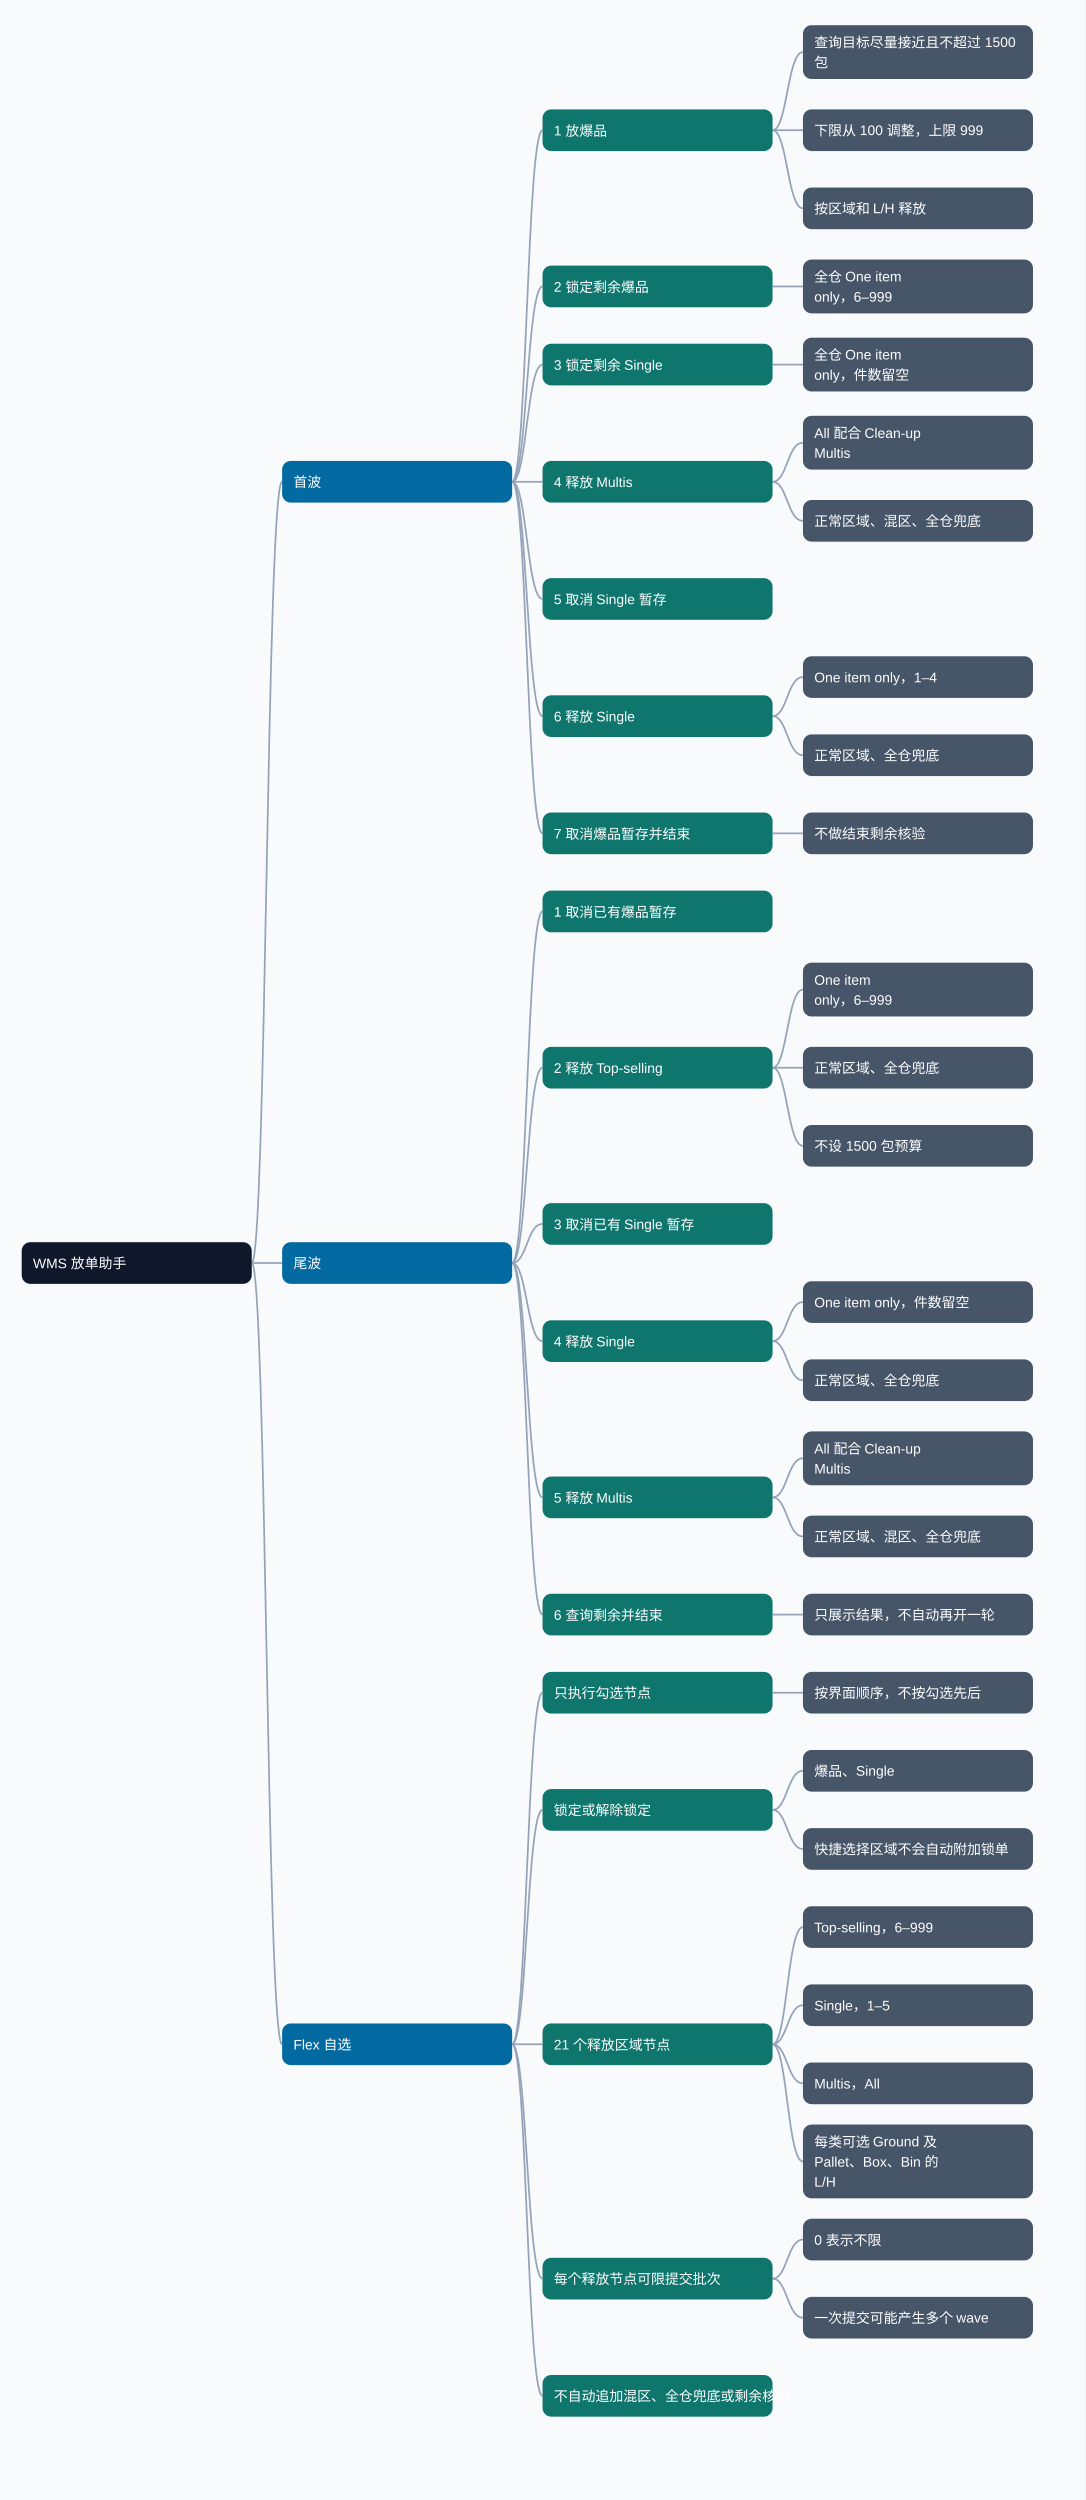
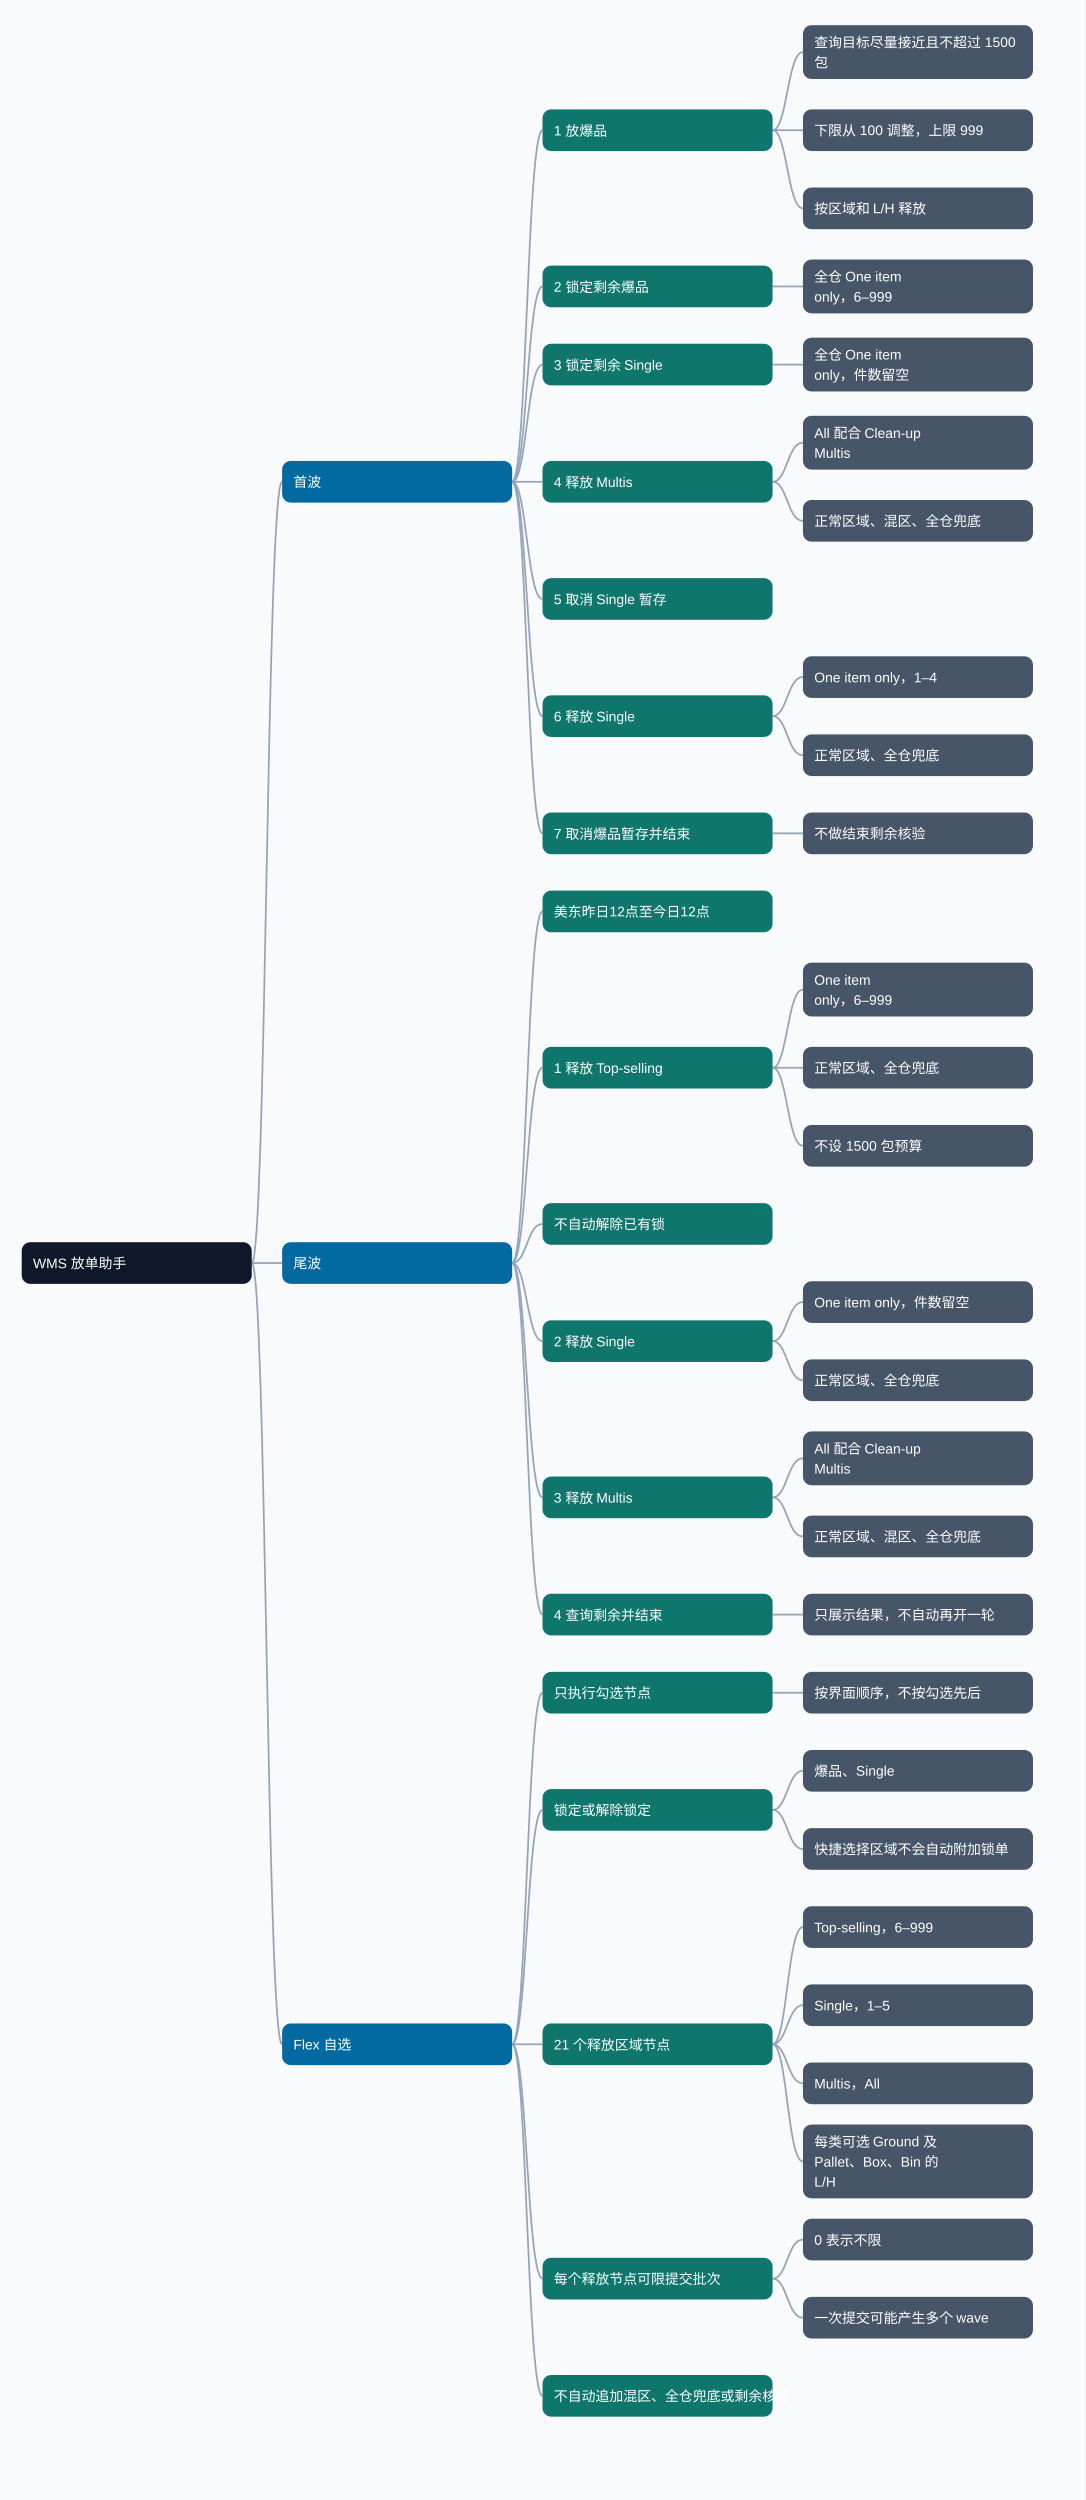
<svg xmlns="http://www.w3.org/2000/svg" width="1250" height="2880" viewBox="0 0 1250 2880">
  <rect width="100%" height="100%" fill="#f8fafc" />
  <path d="M290,1455.0 C307,1455.0 307,555.0 325,555.0" stroke="#94a3b8" stroke-width="2" fill="none" />
  <path d="M290,1455.0 C307,1455.0 307,1455.0 325,1455.0" stroke="#94a3b8" stroke-width="2" fill="none" />
  <path d="M290,1455.0 C307,1455.0 307,2355.0 325,2355.0" stroke="#94a3b8" stroke-width="2" fill="none" />
  <path d="M590,555.0 C607,555.0 607,150.0 625,150.0" stroke="#94a3b8" stroke-width="2" fill="none" />
  <path d="M590,555.0 C607,555.0 607,330.0 625,330.0" stroke="#94a3b8" stroke-width="2" fill="none" />
  <path d="M590,555.0 C607,555.0 607,420.0 625,420.0" stroke="#94a3b8" stroke-width="2" fill="none" />
  <path d="M590,555.0 C607,555.0 607,555.0 625,555.0" stroke="#94a3b8" stroke-width="2" fill="none" />
  <path d="M590,555.0 C607,555.0 607,690 625,690" stroke="#94a3b8" stroke-width="2" fill="none" />
  <path d="M590,555.0 C607,555.0 607,825.0 625,825.0" stroke="#94a3b8" stroke-width="2" fill="none" />
  <path d="M590,555.0 C607,555.0 607,960.0 625,960.0" stroke="#94a3b8" stroke-width="2" fill="none" />
  <path d="M890,150.0 C907,150.0 907,60 925,60" stroke="#94a3b8" stroke-width="2" fill="none" />
  <path d="M890,150.0 C907,150.0 907,150 925,150" stroke="#94a3b8" stroke-width="2" fill="none" />
  <path d="M890,150.0 C907,150.0 907,240 925,240" stroke="#94a3b8" stroke-width="2" fill="none" />
  <path d="M890,330.0 C907,330.0 907,330 925,330" stroke="#94a3b8" stroke-width="2" fill="none" />
  <path d="M890,420.0 C907,420.0 907,420 925,420" stroke="#94a3b8" stroke-width="2" fill="none" />
  <path d="M890,555.0 C907,555.0 907,510 925,510" stroke="#94a3b8" stroke-width="2" fill="none" />
  <path d="M890,555.0 C907,555.0 907,600 925,600" stroke="#94a3b8" stroke-width="2" fill="none" />
  <path d="M890,825.0 C907,825.0 907,780 925,780" stroke="#94a3b8" stroke-width="2" fill="none" />
  <path d="M890,825.0 C907,825.0 907,870 925,870" stroke="#94a3b8" stroke-width="2" fill="none" />
  <path d="M890,960.0 C907,960.0 907,960 925,960" stroke="#94a3b8" stroke-width="2" fill="none" />
  <path d="M590,1455.0 C607,1455.0 607,1050 625,1050" stroke="#94a3b8" stroke-width="2" fill="none" />
  <path d="M590,1455.0 C607,1455.0 607,1230.0 625,1230.0" stroke="#94a3b8" stroke-width="2" fill="none" />
  <path d="M590,1455.0 C607,1455.0 607,1410 625,1410" stroke="#94a3b8" stroke-width="2" fill="none" />
  <path d="M590,1455.0 C607,1455.0 607,1545.0 625,1545.0" stroke="#94a3b8" stroke-width="2" fill="none" />
  <path d="M590,1455.0 C607,1455.0 607,1725.0 625,1725.0" stroke="#94a3b8" stroke-width="2" fill="none" />
  <path d="M590,1455.0 C607,1455.0 607,1860.0 625,1860.0" stroke="#94a3b8" stroke-width="2" fill="none" />
  <path d="M890,1230.0 C907,1230.0 907,1140 925,1140" stroke="#94a3b8" stroke-width="2" fill="none" />
  <path d="M890,1230.0 C907,1230.0 907,1230 925,1230" stroke="#94a3b8" stroke-width="2" fill="none" />
  <path d="M890,1230.0 C907,1230.0 907,1320 925,1320" stroke="#94a3b8" stroke-width="2" fill="none" />
  <path d="M890,1545.0 C907,1545.0 907,1500 925,1500" stroke="#94a3b8" stroke-width="2" fill="none" />
  <path d="M890,1545.0 C907,1545.0 907,1590 925,1590" stroke="#94a3b8" stroke-width="2" fill="none" />
  <path d="M890,1725.0 C907,1725.0 907,1680 925,1680" stroke="#94a3b8" stroke-width="2" fill="none" />
  <path d="M890,1725.0 C907,1725.0 907,1770 925,1770" stroke="#94a3b8" stroke-width="2" fill="none" />
  <path d="M890,1860.0 C907,1860.0 907,1860 925,1860" stroke="#94a3b8" stroke-width="2" fill="none" />
  <path d="M590,2355.0 C607,2355.0 607,1950.0 625,1950.0" stroke="#94a3b8" stroke-width="2" fill="none" />
  <path d="M590,2355.0 C607,2355.0 607,2085.0 625,2085.0" stroke="#94a3b8" stroke-width="2" fill="none" />
  <path d="M590,2355.0 C607,2355.0 607,2355.0 625,2355.0" stroke="#94a3b8" stroke-width="2" fill="none" />
  <path d="M590,2355.0 C607,2355.0 607,2625.0 625,2625.0" stroke="#94a3b8" stroke-width="2" fill="none" />
  <path d="M590,2355.0 C607,2355.0 607,2760 625,2760" stroke="#94a3b8" stroke-width="2" fill="none" />
  <path d="M890,1950.0 C907,1950.0 907,1950 925,1950" stroke="#94a3b8" stroke-width="2" fill="none" />
  <path d="M890,2085.0 C907,2085.0 907,2040 925,2040" stroke="#94a3b8" stroke-width="2" fill="none" />
  <path d="M890,2085.0 C907,2085.0 907,2130 925,2130" stroke="#94a3b8" stroke-width="2" fill="none" />
  <path d="M890,2355.0 C907,2355.0 907,2220 925,2220" stroke="#94a3b8" stroke-width="2" fill="none" />
  <path d="M890,2355.0 C907,2355.0 907,2310 925,2310" stroke="#94a3b8" stroke-width="2" fill="none" />
  <path d="M890,2355.0 C907,2355.0 907,2400 925,2400" stroke="#94a3b8" stroke-width="2" fill="none" />
  <path d="M890,2355.0 C907,2355.0 907,2490 925,2490" stroke="#94a3b8" stroke-width="2" fill="none" />
  <path d="M890,2625.0 C907,2625.0 907,2580 925,2580" stroke="#94a3b8" stroke-width="2" fill="none" />
  <path d="M890,2625.0 C907,2625.0 907,2670 925,2670" stroke="#94a3b8" stroke-width="2" fill="none" />
  <rect x="25" y="1431.0" width="265" height="48" rx="10" fill="#0f172a" />
  <text x="38" y="1461.0" font-family="Arial,Microsoft YaHei,sans-serif" font-size="16" fill="white">WMS 放单助手</text>
  <rect x="325" y="531.0" width="265" height="48" rx="10" fill="#0369a1" />
  <text x="338" y="561.0" font-family="Arial,Microsoft YaHei,sans-serif" font-size="16" fill="white">首波</text>
  <rect x="625" y="126.0" width="265" height="48" rx="10" fill="#0f766e" />
  <text x="638" y="156.0" font-family="Arial,Microsoft YaHei,sans-serif" font-size="16" fill="white">1 放爆品</text>
  <rect x="925" y="29.0" width="265" height="62" rx="10" fill="#475569" />
  <text x="938" y="54.5" font-family="Arial,Microsoft YaHei,sans-serif" font-size="16" fill="white">查询目标尽量接近且不超过 1500</text>
  <text x="938" y="77.5" font-family="Arial,Microsoft YaHei,sans-serif" font-size="16" fill="white">包</text>
  <rect x="925" y="126.0" width="265" height="48" rx="10" fill="#475569" />
  <text x="938" y="156.0" font-family="Arial,Microsoft YaHei,sans-serif" font-size="16" fill="white">下限从 100 调整，上限 999</text>
  <rect x="925" y="216.0" width="265" height="48" rx="10" fill="#475569" />
  <text x="938" y="246.0" font-family="Arial,Microsoft YaHei,sans-serif" font-size="16" fill="white">按区域和 L/H 释放</text>
  <rect x="625" y="306.0" width="265" height="48" rx="10" fill="#0f766e" />
  <text x="638" y="336.0" font-family="Arial,Microsoft YaHei,sans-serif" font-size="16" fill="white">2 锁定剩余爆品</text>
  <rect x="925" y="299.0" width="265" height="62" rx="10" fill="#475569" />
  <text x="938" y="324.5" font-family="Arial,Microsoft YaHei,sans-serif" font-size="16" fill="white">全仓 One item</text>
  <text x="938" y="347.5" font-family="Arial,Microsoft YaHei,sans-serif" font-size="16" fill="white">only，6–999</text>
  <rect x="625" y="396.0" width="265" height="48" rx="10" fill="#0f766e" />
  <text x="638" y="426.0" font-family="Arial,Microsoft YaHei,sans-serif" font-size="16" fill="white">3 锁定剩余 Single</text>
  <rect x="925" y="389.0" width="265" height="62" rx="10" fill="#475569" />
  <text x="938" y="414.5" font-family="Arial,Microsoft YaHei,sans-serif" font-size="16" fill="white">全仓 One item</text>
  <text x="938" y="437.5" font-family="Arial,Microsoft YaHei,sans-serif" font-size="16" fill="white">only，件数留空</text>
  <rect x="625" y="531.0" width="265" height="48" rx="10" fill="#0f766e" />
  <text x="638" y="561.0" font-family="Arial,Microsoft YaHei,sans-serif" font-size="16" fill="white">4 释放 Multis</text>
  <rect x="925" y="479.0" width="265" height="62" rx="10" fill="#475569" />
  <text x="938" y="504.5" font-family="Arial,Microsoft YaHei,sans-serif" font-size="16" fill="white">All 配合 Clean-up</text>
  <text x="938" y="527.5" font-family="Arial,Microsoft YaHei,sans-serif" font-size="16" fill="white">Multis</text>
  <rect x="925" y="576.0" width="265" height="48" rx="10" fill="#475569" />
  <text x="938" y="606.0" font-family="Arial,Microsoft YaHei,sans-serif" font-size="16" fill="white">正常区域、混区、全仓兜底</text>
  <rect x="625" y="666.0" width="265" height="48" rx="10" fill="#0f766e" />
  <text x="638" y="696.0" font-family="Arial,Microsoft YaHei,sans-serif" font-size="16" fill="white">5 取消 Single 暂存</text>
  <rect x="625" y="801.0" width="265" height="48" rx="10" fill="#0f766e" />
  <text x="638" y="831.0" font-family="Arial,Microsoft YaHei,sans-serif" font-size="16" fill="white">6 释放 Single</text>
  <rect x="925" y="756.0" width="265" height="48" rx="10" fill="#475569" />
  <text x="938" y="786.0" font-family="Arial,Microsoft YaHei,sans-serif" font-size="16" fill="white">One item only，1–4</text>
  <rect x="925" y="846.0" width="265" height="48" rx="10" fill="#475569" />
  <text x="938" y="876.0" font-family="Arial,Microsoft YaHei,sans-serif" font-size="16" fill="white">正常区域、全仓兜底</text>
  <rect x="625" y="936.0" width="265" height="48" rx="10" fill="#0f766e" />
  <text x="638" y="966.0" font-family="Arial,Microsoft YaHei,sans-serif" font-size="16" fill="white">7 取消爆品暂存并结束</text>
  <rect x="925" y="936.0" width="265" height="48" rx="10" fill="#475569" />
  <text x="938" y="966.0" font-family="Arial,Microsoft YaHei,sans-serif" font-size="16" fill="white">不做结束剩余核验</text>
  <rect x="325" y="1431.0" width="265" height="48" rx="10" fill="#0369a1" />
  <text x="338" y="1461.0" font-family="Arial,Microsoft YaHei,sans-serif" font-size="16" fill="white">尾波</text>
  <rect x="625" y="1026.0" width="265" height="48" rx="10" fill="#0f766e" />
-   <text x="638" y="1056.0" font-family="Arial,Microsoft YaHei,sans-serif" font-size="16" fill="white">1 取消已有爆品暂存</text>
+   <text x="638" y="1056.0" font-family="Arial,Microsoft YaHei,sans-serif" font-size="16" fill="white">美东昨日12点至今日12点</text>
  <rect x="625" y="1206.0" width="265" height="48" rx="10" fill="#0f766e" />
-   <text x="638" y="1236.0" font-family="Arial,Microsoft YaHei,sans-serif" font-size="16" fill="white">2 释放 Top-selling</text>
+   <text x="638" y="1236.0" font-family="Arial,Microsoft YaHei,sans-serif" font-size="16" fill="white">1 释放 Top-selling</text>
  <rect x="925" y="1109.0" width="265" height="62" rx="10" fill="#475569" />
  <text x="938" y="1134.5" font-family="Arial,Microsoft YaHei,sans-serif" font-size="16" fill="white">One item</text>
  <text x="938" y="1157.5" font-family="Arial,Microsoft YaHei,sans-serif" font-size="16" fill="white">only，6–999</text>
  <rect x="925" y="1206.0" width="265" height="48" rx="10" fill="#475569" />
  <text x="938" y="1236.0" font-family="Arial,Microsoft YaHei,sans-serif" font-size="16" fill="white">正常区域、全仓兜底</text>
  <rect x="925" y="1296.0" width="265" height="48" rx="10" fill="#475569" />
  <text x="938" y="1326.0" font-family="Arial,Microsoft YaHei,sans-serif" font-size="16" fill="white">不设 1500 包预算</text>
  <rect x="625" y="1386.0" width="265" height="48" rx="10" fill="#0f766e" />
-   <text x="638" y="1416.0" font-family="Arial,Microsoft YaHei,sans-serif" font-size="16" fill="white">3 取消已有 Single 暂存</text>
+   <text x="638" y="1416.0" font-family="Arial,Microsoft YaHei,sans-serif" font-size="16" fill="white">不自动解除已有锁</text>
  <rect x="625" y="1521.0" width="265" height="48" rx="10" fill="#0f766e" />
-   <text x="638" y="1551.0" font-family="Arial,Microsoft YaHei,sans-serif" font-size="16" fill="white">4 释放 Single</text>
+   <text x="638" y="1551.0" font-family="Arial,Microsoft YaHei,sans-serif" font-size="16" fill="white">2 释放 Single</text>
  <rect x="925" y="1476.0" width="265" height="48" rx="10" fill="#475569" />
  <text x="938" y="1506.0" font-family="Arial,Microsoft YaHei,sans-serif" font-size="16" fill="white">One item only，件数留空</text>
  <rect x="925" y="1566.0" width="265" height="48" rx="10" fill="#475569" />
  <text x="938" y="1596.0" font-family="Arial,Microsoft YaHei,sans-serif" font-size="16" fill="white">正常区域、全仓兜底</text>
  <rect x="625" y="1701.0" width="265" height="48" rx="10" fill="#0f766e" />
-   <text x="638" y="1731.0" font-family="Arial,Microsoft YaHei,sans-serif" font-size="16" fill="white">5 释放 Multis</text>
+   <text x="638" y="1731.0" font-family="Arial,Microsoft YaHei,sans-serif" font-size="16" fill="white">3 释放 Multis</text>
  <rect x="925" y="1649.0" width="265" height="62" rx="10" fill="#475569" />
  <text x="938" y="1674.5" font-family="Arial,Microsoft YaHei,sans-serif" font-size="16" fill="white">All 配合 Clean-up</text>
  <text x="938" y="1697.5" font-family="Arial,Microsoft YaHei,sans-serif" font-size="16" fill="white">Multis</text>
  <rect x="925" y="1746.0" width="265" height="48" rx="10" fill="#475569" />
  <text x="938" y="1776.0" font-family="Arial,Microsoft YaHei,sans-serif" font-size="16" fill="white">正常区域、混区、全仓兜底</text>
  <rect x="625" y="1836.0" width="265" height="48" rx="10" fill="#0f766e" />
-   <text x="638" y="1866.0" font-family="Arial,Microsoft YaHei,sans-serif" font-size="16" fill="white">6 查询剩余并结束</text>
+   <text x="638" y="1866.0" font-family="Arial,Microsoft YaHei,sans-serif" font-size="16" fill="white">4 查询剩余并结束</text>
  <rect x="925" y="1836.0" width="265" height="48" rx="10" fill="#475569" />
  <text x="938" y="1866.0" font-family="Arial,Microsoft YaHei,sans-serif" font-size="16" fill="white">只展示结果，不自动再开一轮</text>
  <rect x="325" y="2331.0" width="265" height="48" rx="10" fill="#0369a1" />
  <text x="338" y="2361.0" font-family="Arial,Microsoft YaHei,sans-serif" font-size="16" fill="white">Flex 自选</text>
  <rect x="625" y="1926.0" width="265" height="48" rx="10" fill="#0f766e" />
  <text x="638" y="1956.0" font-family="Arial,Microsoft YaHei,sans-serif" font-size="16" fill="white">只执行勾选节点</text>
  <rect x="925" y="1926.0" width="265" height="48" rx="10" fill="#475569" />
  <text x="938" y="1956.0" font-family="Arial,Microsoft YaHei,sans-serif" font-size="16" fill="white">按界面顺序，不按勾选先后</text>
  <rect x="625" y="2061.0" width="265" height="48" rx="10" fill="#0f766e" />
  <text x="638" y="2091.0" font-family="Arial,Microsoft YaHei,sans-serif" font-size="16" fill="white">锁定或解除锁定</text>
  <rect x="925" y="2016.0" width="265" height="48" rx="10" fill="#475569" />
  <text x="938" y="2046.0" font-family="Arial,Microsoft YaHei,sans-serif" font-size="16" fill="white">爆品、Single</text>
  <rect x="925" y="2106.0" width="265" height="48" rx="10" fill="#475569" />
  <text x="938" y="2136.0" font-family="Arial,Microsoft YaHei,sans-serif" font-size="16" fill="white">快捷选择区域不会自动附加锁单</text>
  <rect x="625" y="2331.0" width="265" height="48" rx="10" fill="#0f766e" />
  <text x="638" y="2361.0" font-family="Arial,Microsoft YaHei,sans-serif" font-size="16" fill="white">21 个释放区域节点</text>
  <rect x="925" y="2196.0" width="265" height="48" rx="10" fill="#475569" />
  <text x="938" y="2226.0" font-family="Arial,Microsoft YaHei,sans-serif" font-size="16" fill="white">Top-selling，6–999</text>
  <rect x="925" y="2286.0" width="265" height="48" rx="10" fill="#475569" />
  <text x="938" y="2316.0" font-family="Arial,Microsoft YaHei,sans-serif" font-size="16" fill="white">Single，1–5</text>
  <rect x="925" y="2376.0" width="265" height="48" rx="10" fill="#475569" />
  <text x="938" y="2406.0" font-family="Arial,Microsoft YaHei,sans-serif" font-size="16" fill="white">Multis，All</text>
  <rect x="925" y="2447.5" width="265" height="85" rx="10" fill="#475569" />
  <text x="938" y="2473.0" font-family="Arial,Microsoft YaHei,sans-serif" font-size="16" fill="white">每类可选 Ground 及</text>
  <text x="938" y="2496.0" font-family="Arial,Microsoft YaHei,sans-serif" font-size="16" fill="white">Pallet、Box、Bin 的</text>
  <text x="938" y="2519.0" font-family="Arial,Microsoft YaHei,sans-serif" font-size="16" fill="white">L/H</text>
  <rect x="625" y="2601.0" width="265" height="48" rx="10" fill="#0f766e" />
  <text x="638" y="2631.0" font-family="Arial,Microsoft YaHei,sans-serif" font-size="16" fill="white">每个释放节点可限提交批次</text>
  <rect x="925" y="2556.0" width="265" height="48" rx="10" fill="#475569" />
  <text x="938" y="2586.0" font-family="Arial,Microsoft YaHei,sans-serif" font-size="16" fill="white">0 表示不限</text>
  <rect x="925" y="2646.0" width="265" height="48" rx="10" fill="#475569" />
  <text x="938" y="2676.0" font-family="Arial,Microsoft YaHei,sans-serif" font-size="16" fill="white">一次提交可能产生多个 wave</text>
  <rect x="625" y="2736.0" width="265" height="48" rx="10" fill="#0f766e" />
  <text x="638" y="2766.0" font-family="Arial,Microsoft YaHei,sans-serif" font-size="16" fill="white">不自动追加混区、全仓兜底或剩余核验</text>
</svg>
